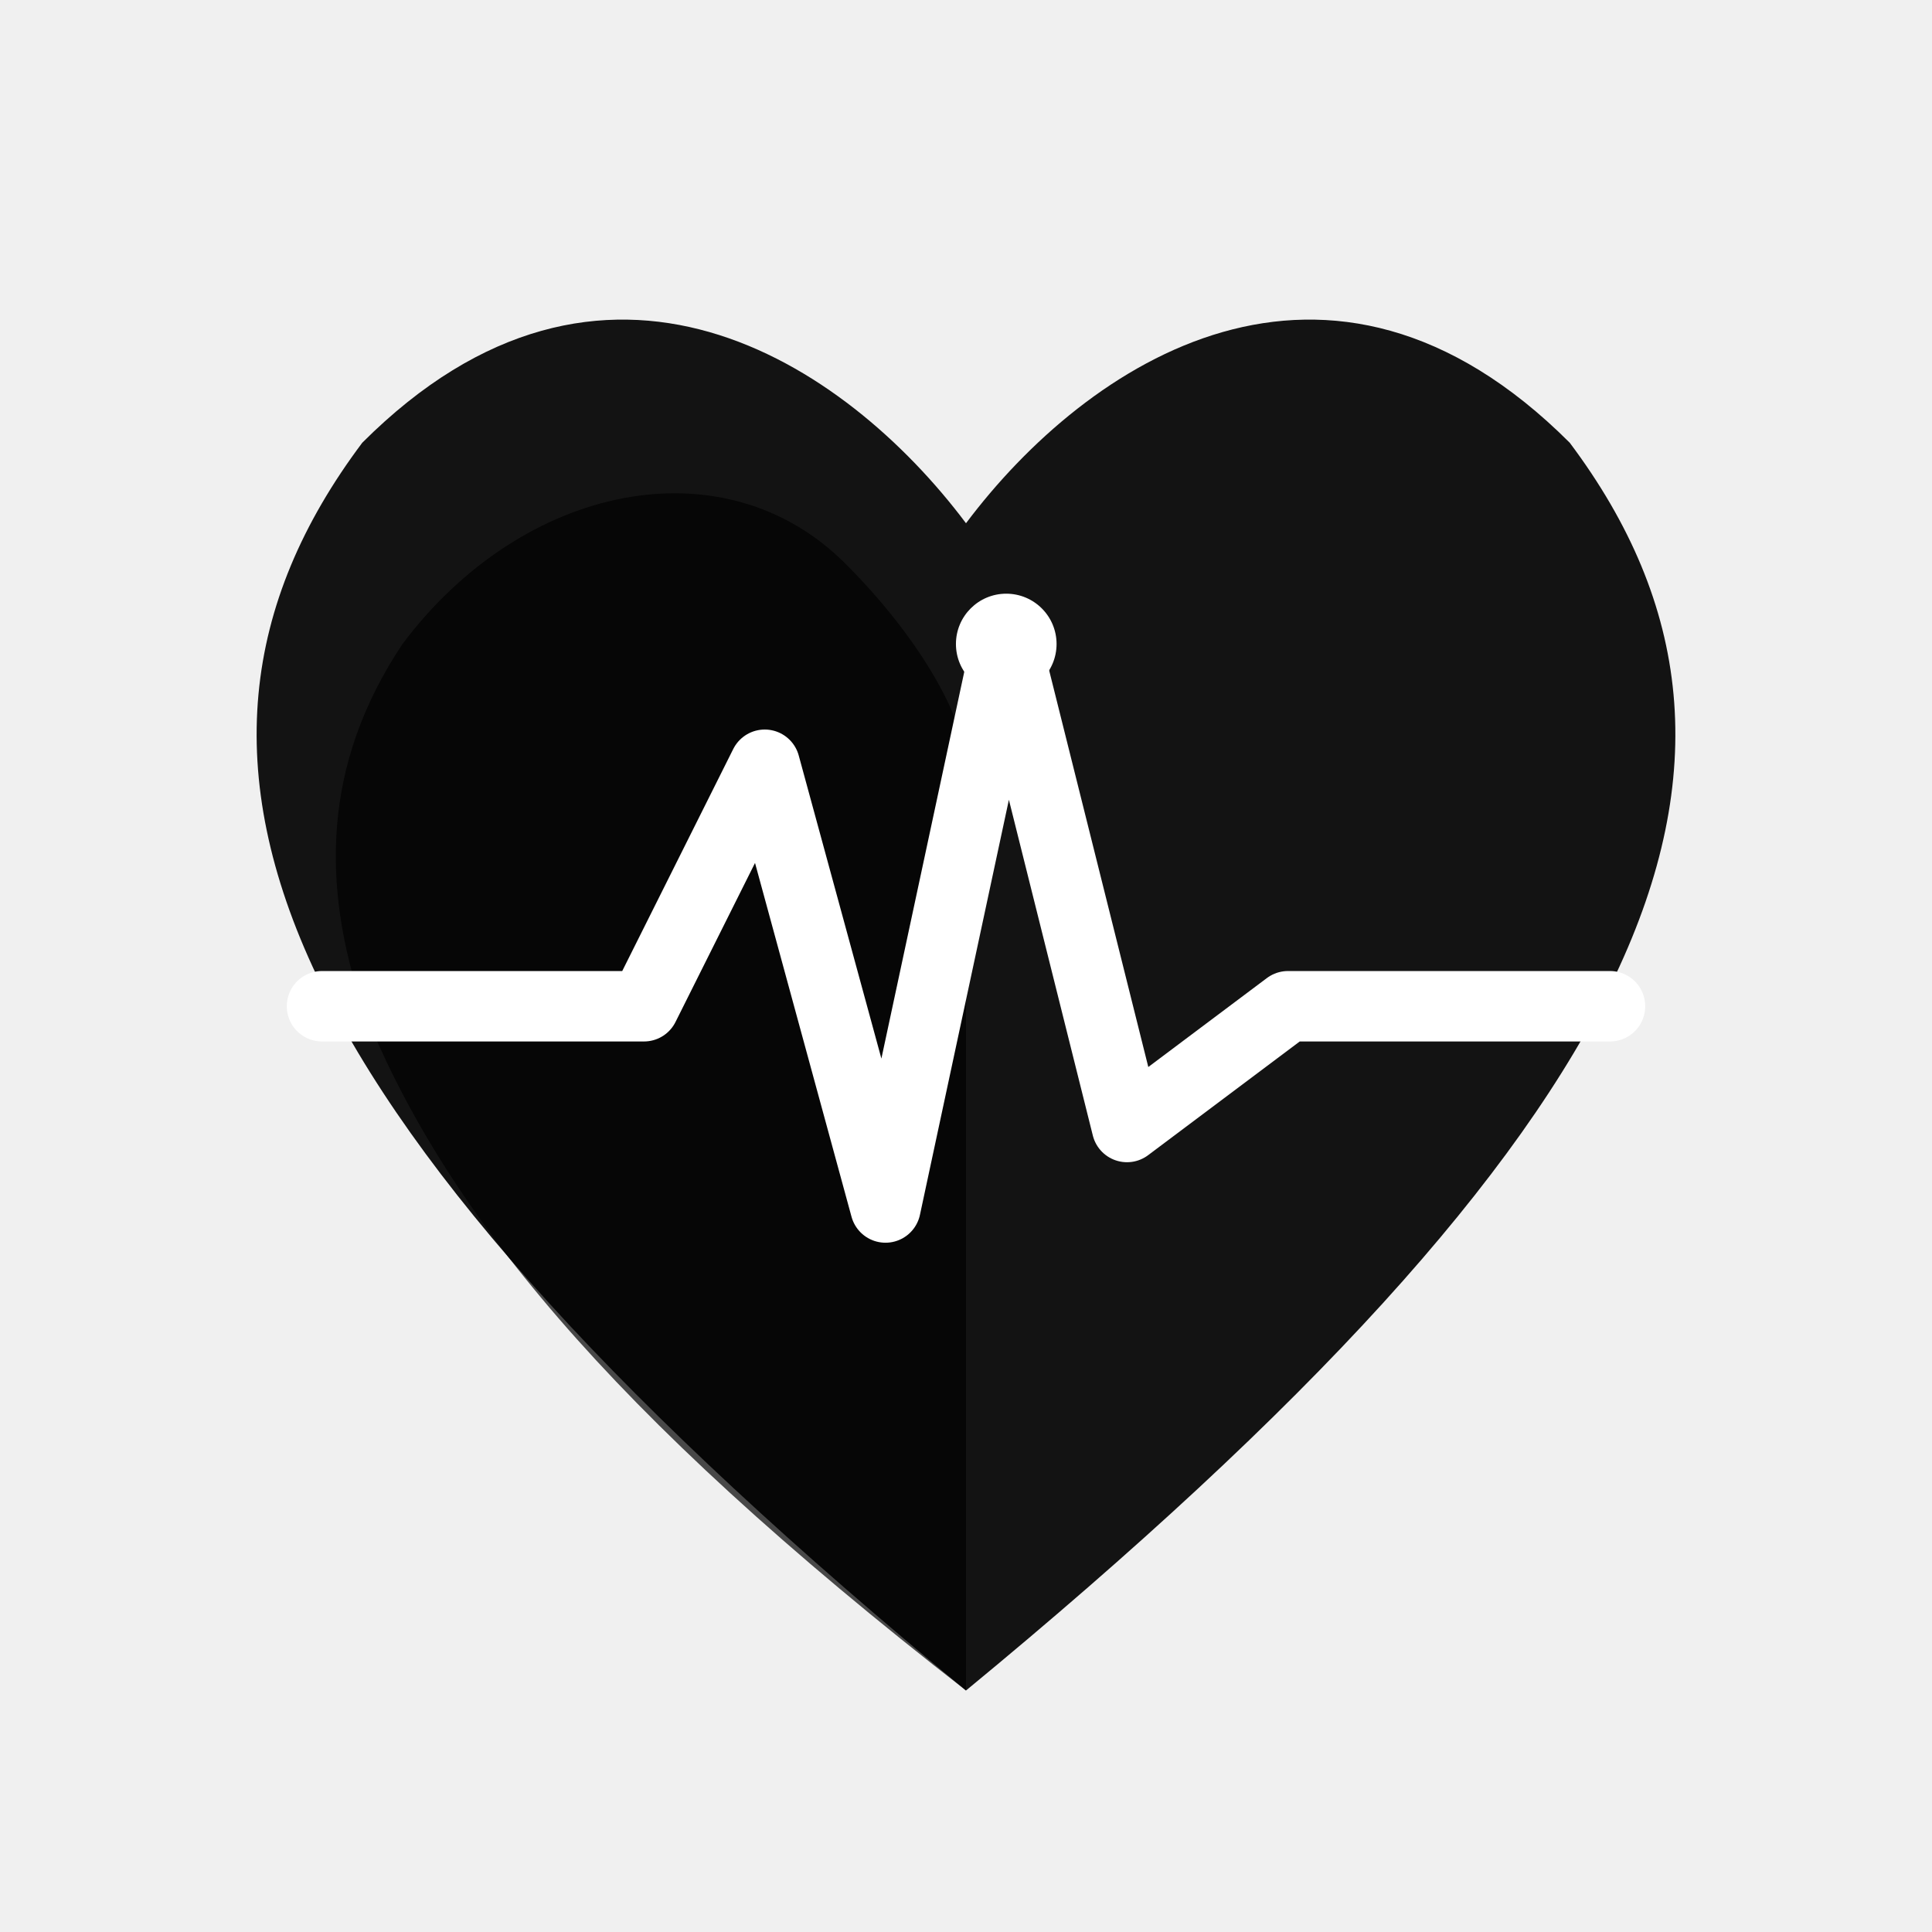
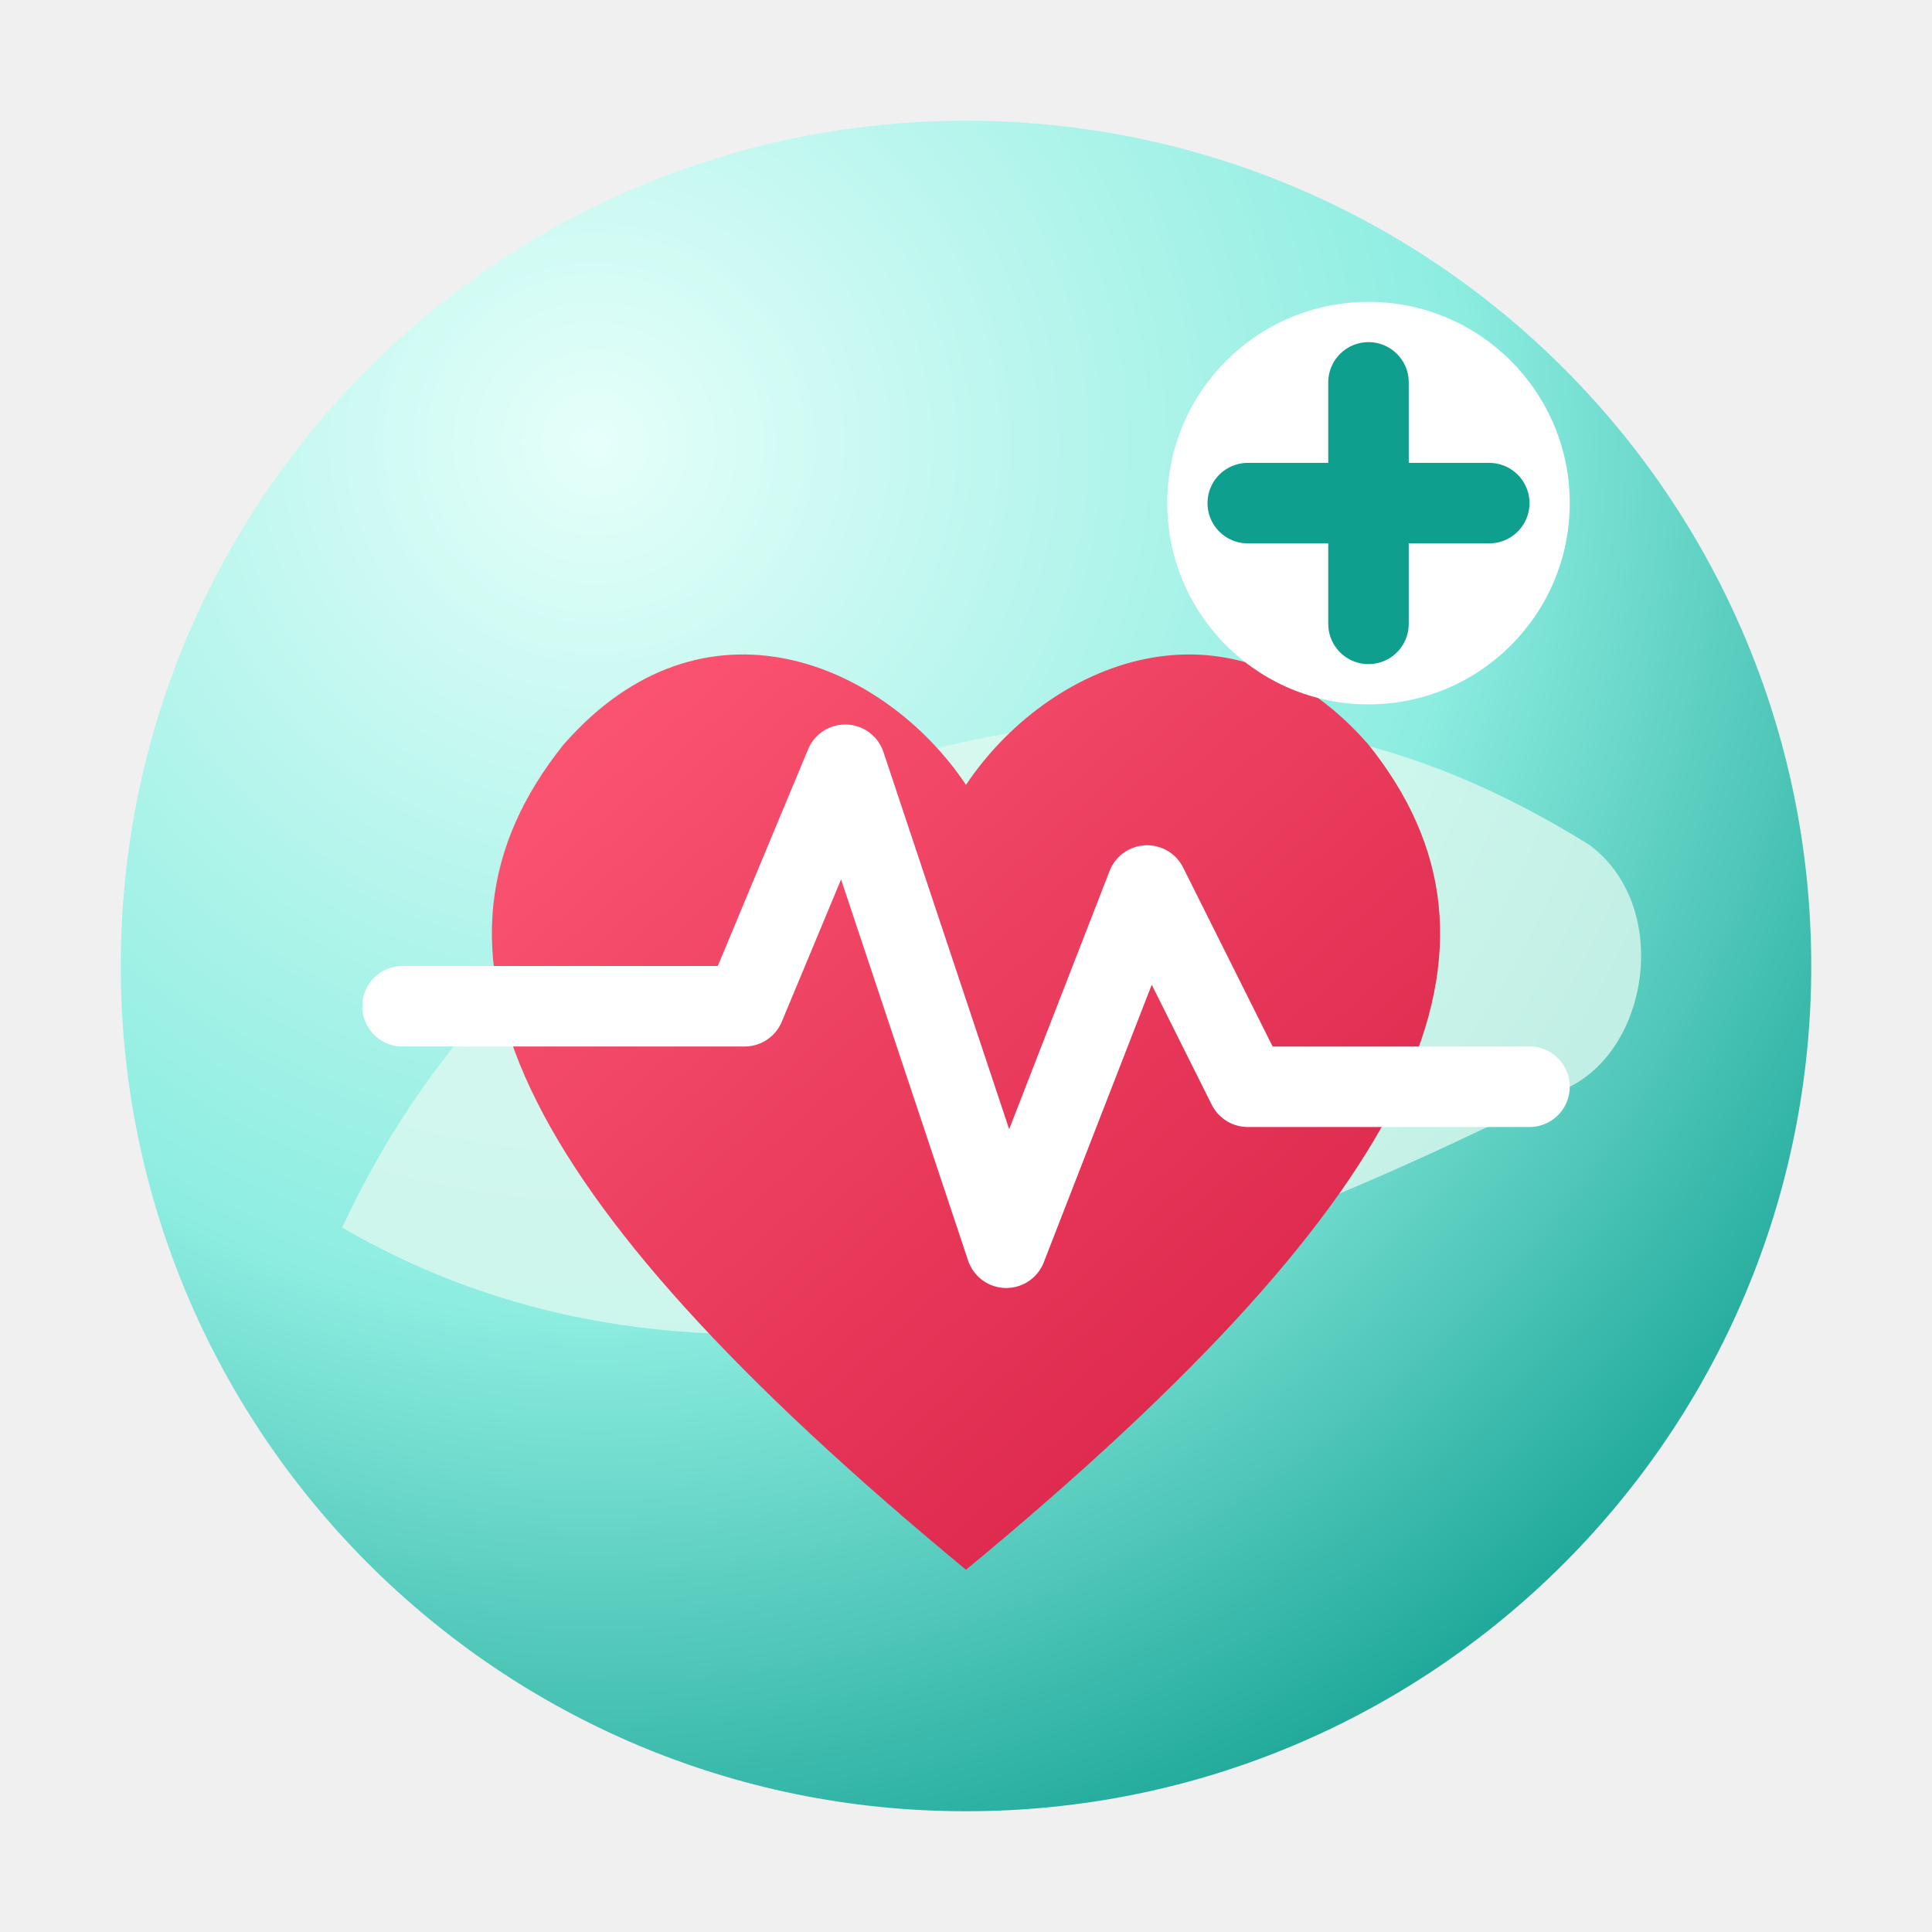
<svg xmlns="http://www.w3.org/2000/svg" viewBox="0 0 96 96" fill="none">
-   <path d="M48 84 C 14 56, 6 38, 18 22 C 30 10, 42 18, 48 26 C 54 18, 66 10, 78 22 C 90 38, 82 56, 48 84 Z" fill="currentColor" fill-opacity="0.92" />
-   <path d="M48 84 C 30 70, 22 60, 18 50 C 16 44, 16 38, 20 32 C 26 24, 36 22, 42 28 C 46 32, 48 36, 48 38 Z" fill="currentColor" fill-opacity="0.7" />
-   <path d="M16 50 L 32 50 L 38 38 L 44 60 L 50 32 L 56 56 L 64 50 L 80 50" stroke="white" stroke-width="3.5" stroke-linecap="round" stroke-linejoin="round" fill="none" />
-   <circle cx="50" cy="32" r="2.5" fill="white" />
+   <defs>
+     <radialGradient id="bg" cx="0" cy="0" r="1" gradientUnits="userSpaceOnUse" gradientTransform="translate(30 22) rotate(52) scale(78)">
+       <stop stop-color="#E6FFFA" />
+       <stop offset="0.55" stop-color="#8DEDE1" />
+       <stop offset="1" stop-color="#0F9F8F" />
+     </radialGradient>
+     <linearGradient id="heart" x1="27" y1="28" x2="70" y2="76" gradientUnits="userSpaceOnUse">
+       <stop stop-color="#FF5A76" />
+       <stop offset="1" stop-color="#D61F45" />
+     </linearGradient>
+   </defs>
+   <circle cx="48" cy="48" r="42" fill="url(#bg)" />
+   <path d="M17 61c7-15 20-23 36-25 10-1 18 1 26 6 4 3 3 10-1 12-20 10-42 18-61 7Z" fill="#DFF8EF" opacity=".78" />
+   <path d="M48 78C25 59 20 47 28 37c7-8 16-4 20 2 4-6 13-10 20-2 8 10 3 22-20 41Z" fill="url(#heart)" />
+   <path d="M20 50h17l5-12 8 24 7-18 5 10h14" stroke="#FFFFFF" stroke-width="4" stroke-linecap="round" stroke-linejoin="round" />
+   <circle cx="68" cy="25" r="10" fill="#FFFFFF" />
+   <path d="M68 19v12M62 25h12" stroke="#0F9F8F" stroke-width="4" stroke-linecap="round" />
</svg>
